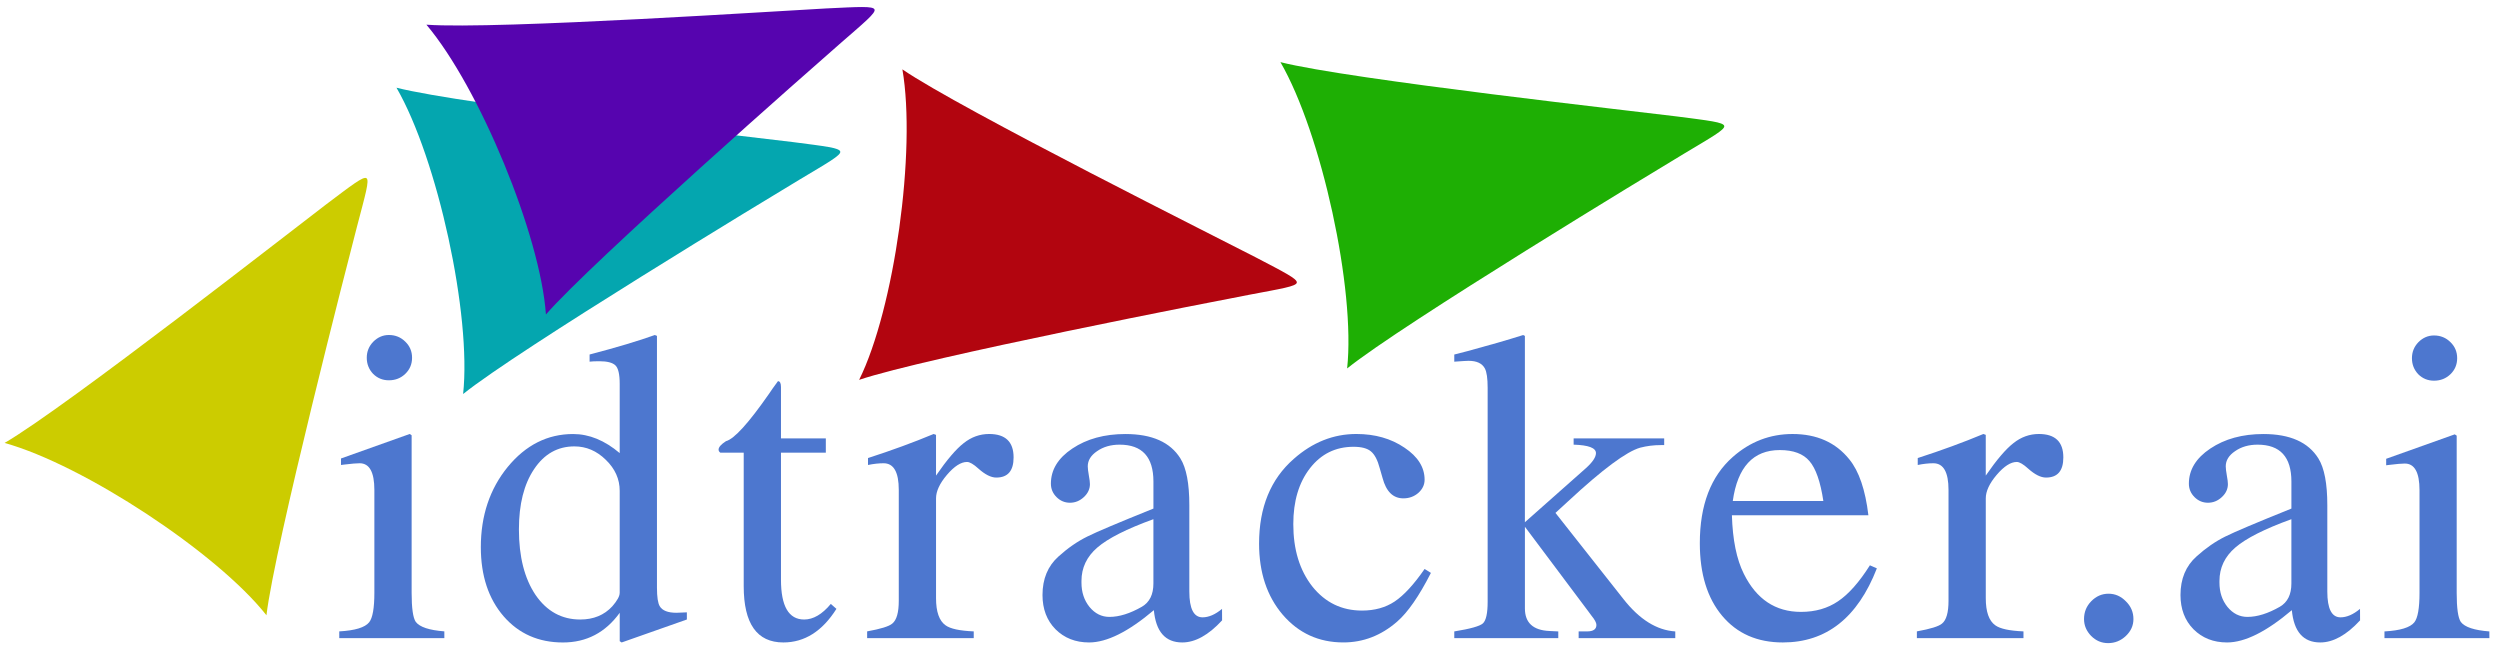
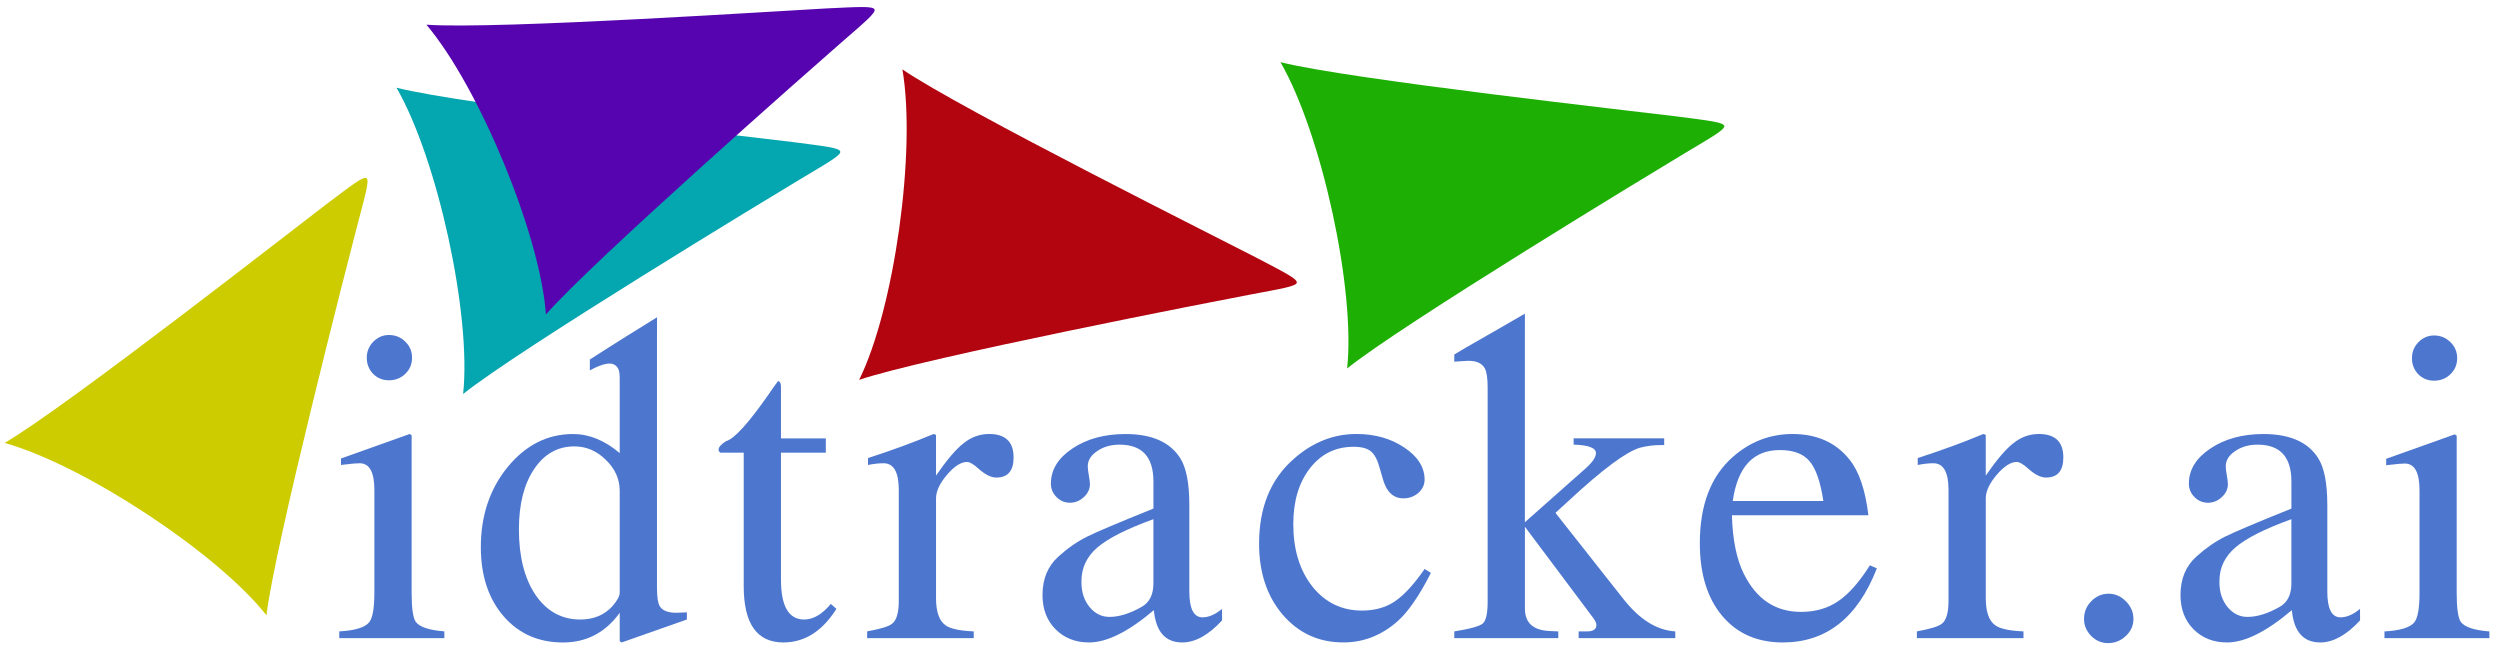
<svg xmlns="http://www.w3.org/2000/svg" width="211" height="55" viewBox="0 0 211 55" version="1.1" id="svg5">
  <defs id="defs2">
    <linearGradient id="linearGradient14233">
      <stop style="stop-color:#000000;stop-opacity:1;" offset="0" id="stop14231" />
    </linearGradient>
    <linearGradient id="linearGradient3825" gradientTransform="matrix(3.4306404e-4,0,0,3.4306404e-4,0,0)">
      <stop style="stop-color:#013243;stop-opacity:1;" offset="0" id="stop3823" />
    </linearGradient>
  </defs>
  <g id="layer1">
    <g aria-label="idtracker.ai" transform="matrix(1.658736,0,0,1.658736,-116.2962,-189.2845)" id="text3949-0" style="font-weight:bold;font-size:22.578px;line-height:0;font-family:Kalimati;-inkscape-font-specification:'Kalimati Bold';letter-spacing:1.572px;white-space:pre;inline-size:200.534;display:inline;mix-blend-mode:darken;fill:#4D77CF;stroke-width:3.332;paint-order:stroke markers fill">
      <path d="m 91.078,132.317 q 0,0.485 -0.342,0.816 -0.342,0.331 -0.838,0.331 -0.474,0 -0.805,-0.331 -0.32,-0.342 -0.32,-0.816 0,-0.474 0.331,-0.816 0.342,-0.342 0.794,-0.342 0.496,0 0.838,0.342 0.342,0.331 0.342,0.816 z m 1.643,14.265 h -5.347 v -0.342 q 1.202,-0.066 1.521,-0.463 0.265,-0.331 0.265,-1.499 v -5.237 q 0,-1.356 -0.75,-1.356 -0.232,0 -0.772,0.066 l -0.176,0.022 v -0.331 l 3.495,-1.246 0.099,0.066 v 8.015 q 0,1.169 0.209,1.477 0.298,0.397 1.455,0.485 z" style="font-weight:normal;line-height:3.5;font-family:Nakula;-inkscape-font-specification:Nakula;letter-spacing:0.688px" id="path6103" />
-       <path d="m 105.061,145.635 -3.318,1.169 -0.099,-0.066 v -1.444 q -1.091,1.51 -2.888,1.51 -1.863,0 -3.021,-1.334 -1.158,-1.345 -1.158,-3.517 0,-2.403 1.367,-4.079 1.378,-1.676 3.329,-1.676 1.224,0 2.37,0.97 v -3.528 q 0,-0.728 -0.22,-0.937 -0.22,-0.209 -0.816,-0.209 -0.32,0 -0.496,0.022 v -0.364 q 2.062,-0.54 3.318,-0.992 l 0.11,0.044 v 12.81 q 0,0.717 0.143,0.948 0.198,0.331 0.849,0.331 0.121,0 0.529,-0.022 z m -3.418,-1.356 v -5.192 q 0,-0.893 -0.706,-1.576 -0.695,-0.684 -1.599,-0.684 -1.279,0 -2.051,1.158 -0.772,1.147 -0.772,3.065 0,2.084 0.849,3.34 0.86,1.246 2.271,1.246 1.014,0 1.632,-0.672 0.375,-0.43 0.375,-0.683 z" style="font-weight:normal;font-family:Nakula;-inkscape-font-specification:Nakula;letter-spacing:1.117px" id="path6105" />
+       <path d="m 105.061,145.635 -3.318,1.169 -0.099,-0.066 v -1.444 c -0.728,1.007 -1.69,1.51 -2.888,1.51 -1.242,0 -2.249,-0.445 -3.021,-1.334 -0.772,-0.897 -1.158,-2.069 -1.158,-3.517 0,-1.602 0.456,-2.962 1.367,-4.079 0.919,-1.117 2.028,-1.676 3.329,-1.676 0.816,0 1.606,0.323 2.37,0.97 v -3.528 c 0,-0.485 0.02,-0.752 -0.22,-0.937 -0.304,-0.233 -0.89,0.037 -1.299,0.258 v -0.555 c 1.349,-0.869 2.519,-1.594 3.42,-2.15 l -0.004,0.948 v 12.81 c 0,0.478 0.048,0.794 0.143,0.948 0.132,0.22 0.415,0.331 0.849,0.331 0.081,0 0.257,-0.007 0.529,-0.022 z m -3.418,-1.356 v -5.192 c 0,-0.595 -0.235,-1.121 -0.706,-1.576 -0.463,-0.456 -0.996,-0.684 -1.599,-0.684 -0.853,0 -1.536,0.386 -2.051,1.158 -0.514,0.764 -0.772,1.786 -0.772,3.065 0,1.389 0.283,2.503 0.849,3.34 0.573,0.831 1.33,1.246 2.271,1.246 0.676,0 1.22,-0.224 1.632,-0.672 0.25,-0.287 0.375,-0.514 0.375,-0.683 z" style="font-weight:normal;font-family:Nakula;-inkscape-font-specification:Nakula;letter-spacing:1.117px" id="path6105" />
      <path d="m 112.671,145.094 q -1.08,1.709 -2.701,1.709 -2.017,0 -2.017,-2.866 v -6.791 h -1.191 q -0.088,-0.066 -0.088,-0.154 0,-0.187 0.375,-0.43 0.628,-0.165 2.194,-2.414 0.143,-0.22 0.452,-0.639 0.154,0 0.154,0.298 v 2.613 h 2.282 v 0.728 h -2.282 v 6.46 q 0,2.028 1.18,2.028 0.695,0 1.356,-0.794 z" style="font-weight:normal;line-height:3.5;font-family:Nakula;-inkscape-font-specification:Nakula;letter-spacing:1.473px;stroke-opacity:0.899" id="path6107" />
      <path d="m 121.685,137.388 q 0,1.025 -0.882,1.025 -0.397,0 -0.904,-0.452 -0.375,-0.342 -0.584,-0.342 -0.463,0 -1.025,0.661 -0.551,0.65 -0.551,1.191 v 5.082 q 0,1.036 0.485,1.378 0.364,0.265 1.433,0.309 v 0.342 h -5.424 v -0.342 q 1.036,-0.187 1.279,-0.397 0.331,-0.265 0.331,-1.158 v -5.644 q 0,-1.356 -0.772,-1.356 -0.364,0 -0.794,0.088 v -0.353 q 1.808,-0.584 3.34,-1.224 l 0.121,0.044 v 2.073 q 0.827,-1.202 1.411,-1.654 0.584,-0.463 1.29,-0.463 1.246,0 1.246,1.191 z" style="font-weight:normal;font-family:Nakula;-inkscape-font-specification:Nakula;letter-spacing:0.676px" id="path6109" />
      <path d="m 132.294,145.679 q -1.036,1.124 -2.028,1.124 -1.29,0 -1.444,-1.643 -1.94,1.643 -3.296,1.643 -1.036,0 -1.709,-0.672 -0.661,-0.672 -0.661,-1.742 0,-1.235 0.816,-1.962 0.706,-0.639 1.466,-1.014 0.706,-0.353 3.362,-1.422 v -1.378 q 0,-1.874 -1.72,-1.874 -0.672,0 -1.147,0.331 -0.474,0.32 -0.474,0.772 0,0.154 0.055,0.463 0.055,0.298 0.055,0.441 0,0.375 -0.309,0.661 -0.309,0.287 -0.706,0.287 -0.397,0 -0.684,-0.287 -0.287,-0.287 -0.287,-0.684 0,-1.058 1.091,-1.786 1.102,-0.739 2.701,-0.739 2.028,0 2.8,1.246 0.452,0.728 0.452,2.37 v 4.399 q 0,1.312 0.672,1.312 0.474,0 0.992,-0.43 z m -3.495,-1.874 v -3.274 q -2.039,0.739 -2.855,1.444 -0.805,0.695 -0.805,1.698 v 0.088 q 0,0.728 0.408,1.235 0.419,0.507 1.014,0.507 0.75,0 1.654,-0.518 0.584,-0.342 0.584,-1.18 z" style="font-weight:normal;font-family:Nakula;-inkscape-font-specification:Nakula;letter-spacing:1.276px" id="path6111" />
      <path d="m 142.919,143.264 q -0.904,1.775 -1.72,2.48 -1.213,1.058 -2.734,1.058 -1.874,0 -3.087,-1.411 -1.202,-1.411 -1.202,-3.616 0,-2.767 1.764,-4.311 1.433,-1.268 3.186,-1.268 1.422,0 2.447,0.695 1.025,0.684 1.025,1.632 0,0.386 -0.32,0.672 -0.32,0.276 -0.761,0.276 -0.783,0 -1.058,-1.036 l -0.143,-0.496 q -0.165,-0.628 -0.452,-0.86 -0.276,-0.232 -0.882,-0.232 -1.367,0 -2.216,1.091 -0.849,1.091 -0.849,2.844 0,1.94 0.97,3.175 0.981,1.224 2.525,1.224 0.97,0 1.665,-0.463 0.706,-0.474 1.521,-1.654 z" style="font-weight:normal;line-height:3.5;font-family:Nakula;-inkscape-font-specification:Nakula;letter-spacing:0.319px" id="path6113" />
-       <path d="m 155.353,146.583 h -4.917 v -0.342 h 0.43 q 0.474,0 0.474,-0.331 0,-0.165 -0.254,-0.474 -0.022,-0.022 -0.154,-0.209 l -0.066,-0.088 -3.164,-4.222 v 4.156 q 0,1.091 1.246,1.147 l 0.452,0.022 v 0.342 h -5.292 v -0.342 q 1.224,-0.198 1.455,-0.408 0.243,-0.22 0.243,-1.102 v -10.881 q 0,-0.728 -0.143,-0.992 -0.209,-0.386 -0.827,-0.386 -0.132,0 -0.728,0.044 v -0.364 l 0.683,-0.176 q 1.599,-0.43 2.822,-0.816 l 0.088,0.044 v 9.481 l 3.098,-2.745 q 0.518,-0.463 0.518,-0.772 0,-0.397 -1.136,-0.43 v -0.32 h 4.608 v 0.342 h -0.176 q -0.54,0 -1.047,0.132 -1.047,0.298 -3.649,2.712 l -0.661,0.606 3.462,4.388 q 1.224,1.554 2.635,1.643 z" style="font-weight:normal;line-height:3.5;font-family:Nakula;-inkscape-font-specification:Nakula;letter-spacing:0.798px" id="path6115" />
+       <path d="m 155.353,146.583 h -4.917 v -0.342 h 0.43 c 0.316,0 0.474,-0.11 0.474,-0.331 0,-0.11 -0.085,-0.268 -0.254,-0.474 -0.015,-0.015 -0.066,-0.085 -0.154,-0.209 l -0.066,-0.088 -3.164,-4.222 v 4.156 c 0,0.728 0.415,1.11 1.246,1.147 l 0.452,0.022 v 0.342 h -5.292 v -0.342 c 0.816,-0.132 1.301,-0.268 1.455,-0.408 0.162,-0.147 0.243,-0.514 0.243,-1.102 v -10.881 c 0,-0.485 -0.048,-0.816 -0.143,-0.992 -0.14,-0.257 -0.415,-0.386 -0.827,-0.386 -0.088,0 -0.331,0.015 -0.728,0.044 v -0.364 l 0.594,-0.355 c 0.919,-0.516 2.261,-1.303 3,-1.726 l -9e-4,1.132 v 9.481 l 3.098,-2.745 c 0.345,-0.309 0.518,-0.566 0.518,-0.772 0,-0.265 -0.379,-0.408 -1.136,-0.43 v -0.32 h 4.608 v 0.342 h -0.176 c -0.36,0 -0.709,0.044 -1.047,0.132 -0.698,0.198 -1.915,1.102 -3.649,2.712 l -0.661,0.606 3.462,4.388 c 0.816,1.036 1.694,1.584 2.635,1.643 z" style="font-weight:normal;line-height:3.5;font-family:Nakula;-inkscape-font-specification:Nakula;letter-spacing:0.798px" id="path6115" />
      <path d="m 165.61,143.033 q -1.466,3.77 -4.785,3.77 -1.951,0 -3.087,-1.356 -1.136,-1.356 -1.136,-3.693 0,-2.91 1.676,-4.388 1.323,-1.169 3.043,-1.169 1.852,0 2.888,1.29 0.739,0.904 0.97,2.844 h -6.945 q 0.055,1.874 0.606,2.977 0.959,1.94 2.91,1.94 1.091,0 1.885,-0.54 0.805,-0.54 1.621,-1.83 z m -2.723,-3.429 q -0.22,-1.466 -0.706,-2.028 -0.474,-0.562 -1.51,-0.562 -2.028,0 -2.392,2.591 z" style="font-weight:normal;line-height:3.5;font-family:Nakula;-inkscape-font-specification:Nakula;letter-spacing:1.473px;stroke-opacity:0.899" id="path6117" />
      <path d="m 175.098,137.388 q 0,1.025 -0.882,1.025 -0.397,0 -0.904,-0.452 -0.375,-0.342 -0.584,-0.342 -0.463,0 -1.025,0.661 -0.551,0.65 -0.551,1.191 v 5.082 q 0,1.036 0.485,1.378 0.364,0.265 1.433,0.309 v 0.342 h -5.424 v -0.342 q 1.036,-0.187 1.279,-0.397 0.331,-0.265 0.331,-1.158 v -5.644 q 0,-1.356 -0.772,-1.356 -0.364,0 -0.794,0.088 v -0.353 q 1.808,-0.584 3.34,-1.224 l 0.121,0.044 v 2.073 q 0.827,-1.202 1.411,-1.654 0.584,-0.463 1.29,-0.463 1.246,0 1.246,1.191 z" style="font-weight:normal;line-height:3.5;font-family:Nakula;-inkscape-font-specification:Nakula;letter-spacing:-0.479px" id="path6119" />
      <path d="m 178.665,145.613 q 0,0.496 -0.386,0.86 -0.386,0.364 -0.904,0.364 -0.496,0 -0.86,-0.364 -0.364,-0.375 -0.364,-0.86 0,-0.529 0.364,-0.904 0.375,-0.386 0.882,-0.386 0.507,0 0.882,0.386 0.386,0.375 0.386,0.904 z" style="font-weight:normal;font-family:Nakula;-inkscape-font-specification:Nakula;letter-spacing:0px" id="path6121" />
      <path d="m 190.197,145.679 q -1.036,1.124 -2.028,1.124 -1.29,0 -1.444,-1.643 -1.94,1.643 -3.296,1.643 -1.036,0 -1.709,-0.672 -0.661,-0.672 -0.661,-1.742 0,-1.235 0.816,-1.962 0.706,-0.639 1.466,-1.014 0.706,-0.353 3.362,-1.422 v -1.378 q 0,-1.874 -1.72,-1.874 -0.672,0 -1.147,0.331 -0.474,0.32 -0.474,0.772 0,0.154 0.055,0.463 0.055,0.298 0.055,0.441 0,0.375 -0.309,0.661 -0.309,0.287 -0.706,0.287 -0.397,0 -0.684,-0.287 -0.287,-0.287 -0.287,-0.684 0,-1.058 1.091,-1.786 1.102,-0.739 2.701,-0.739 2.028,0 2.8,1.246 0.452,0.728 0.452,2.37 v 4.399 q 0,1.312 0.672,1.312 0.474,0 0.992,-0.43 z m -3.495,-1.874 v -3.274 q -2.039,0.739 -2.855,1.444 -0.805,0.695 -0.805,1.698 v 0.088 q 0,0.728 0.408,1.235 0.419,0.507 1.014,0.507 0.75,0 1.654,-0.518 0.584,-0.342 0.584,-1.18 z" style="font-weight:normal;font-family:Nakula;-inkscape-font-specification:Nakula;letter-spacing:0.834px" id="path6123" />
      <path d="m 195.137,132.339 q 0,0.484 -0.341,0.815 -0.341,0.33 -0.837,0.33 -0.473,0 -0.804,-0.33 -0.319,-0.341 -0.319,-0.815 0,-0.473 0.33,-0.815 0.341,-0.341 0.793,-0.341 0.495,0 0.837,0.341 0.341,0.33 0.341,0.815 z m 1.64,14.244 h -5.339 v -0.341 q 1.2,-0.066 1.519,-0.462 0.264,-0.33 0.264,-1.497 v -5.229 q 0,-1.354 -0.749,-1.354 -0.231,0 -0.771,0.066 l -0.176,0.022 v -0.33 l 3.489,-1.244 0.099,0.066 v 8.003 q 0,1.167 0.209,1.475 0.297,0.396 1.453,0.484 z" style="font-weight:normal;font-size:22.544px;line-height:3.5;font-family:Nakula;-inkscape-font-specification:Nakula;letter-spacing:-0.196px" id="path6125" />
    </g>
    <g id="use380-9" transform="rotate(33.34968,100.1484,-44.25991)" style="display:inline;fill:#cccc00;fill-opacity:1">
      <path style="color:#000000;fill-opacity:1;stroke:none;stroke-width:0.285;-inkscape-stroke:none" d="m 74.927,43.329 c -0.324,0.005 -0.708,1.147 -1.635,3.742 -0.927,2.595 -8.948,26.42 -11.594,31.712 6.615,-2.117 20.108,-2.117 26.458,0 C 85.51,73.492 77.39,49.795 76.503,47.172 75.616,44.549 75.251,43.324 74.927,43.329 Z" id="path6342" />
    </g>
    <g id="use4319-3" transform="rotate(77.71792,130.519,70.7904)" style="display:inline;fill:#1eaf04;fill-opacity:1">
      <path style="color:#000000;fill-opacity:1;stroke:none;stroke-width:0.285;-inkscape-stroke:none" d="m 74.927,43.329 c -0.324,0.005 -0.708,1.147 -1.635,3.742 -0.927,2.595 -8.948,26.42 -11.594,31.712 6.615,-2.117 20.108,-2.117 26.458,0 C 85.51,73.492 77.39,49.795 76.503,47.172 75.616,44.549 75.251,43.324 74.927,43.329 Z" id="path6346" />
    </g>
    <g id="use11954-6" transform="rotate(77.72695,91.86961,25.5736)" style="display:inline;fill:#04a6af;fill-opacity:1;stroke:#f41b1b;stroke-opacity:0.558">
      <path style="color:#000000;fill-opacity:1;stroke:none;stroke-width:0.285;-inkscape-stroke:none" d="m 74.927,43.329 c -0.324,0.005 -0.708,1.147 -1.635,3.742 -0.927,2.595 -8.948,26.42 -11.594,31.712 6.615,-2.117 20.108,-2.117 26.458,0 C 85.51,73.492 77.39,49.795 76.503,47.172 75.616,44.549 75.251,43.324 74.927,43.329 Z" id="path6350" />
    </g>
    <g id="use11958-0" transform="rotate(97.93103,100.6664,48.6132)" style="display:inline;fill:#b2050f;fill-opacity:1">
      <path style="color:#000000;fill-opacity:1;stroke:none;stroke-width:0.285;-inkscape-stroke:none" d="m 74.927,43.329 c -0.324,0.005 -0.708,1.147 -1.635,3.742 -0.927,2.595 -8.948,26.42 -11.594,31.712 6.615,-2.117 20.108,-2.117 26.458,0 C 85.51,73.492 77.39,49.795 76.503,47.172 75.616,44.549 75.251,43.324 74.927,43.329 Z" id="path6354" />
    </g>
    <g id="use4321-6" transform="rotate(67.59013,106.1407,21.22806)" style="display:inline;fill:#5604af;fill-opacity:1">
      <path style="color:#000000;fill-opacity:1;stroke:none;stroke-width:0.285;-inkscape-stroke:none" d="m 74.927,43.329 c -0.324,0.005 -0.708,1.147 -1.635,3.742 -0.927,2.595 -8.948,26.42 -11.594,31.712 6.615,-2.117 20.108,-2.117 26.458,0 C 85.51,73.492 77.39,49.795 76.503,47.172 75.616,44.549 75.251,43.324 74.927,43.329 Z" id="path6358" />
    </g>
  </g>
</svg>
